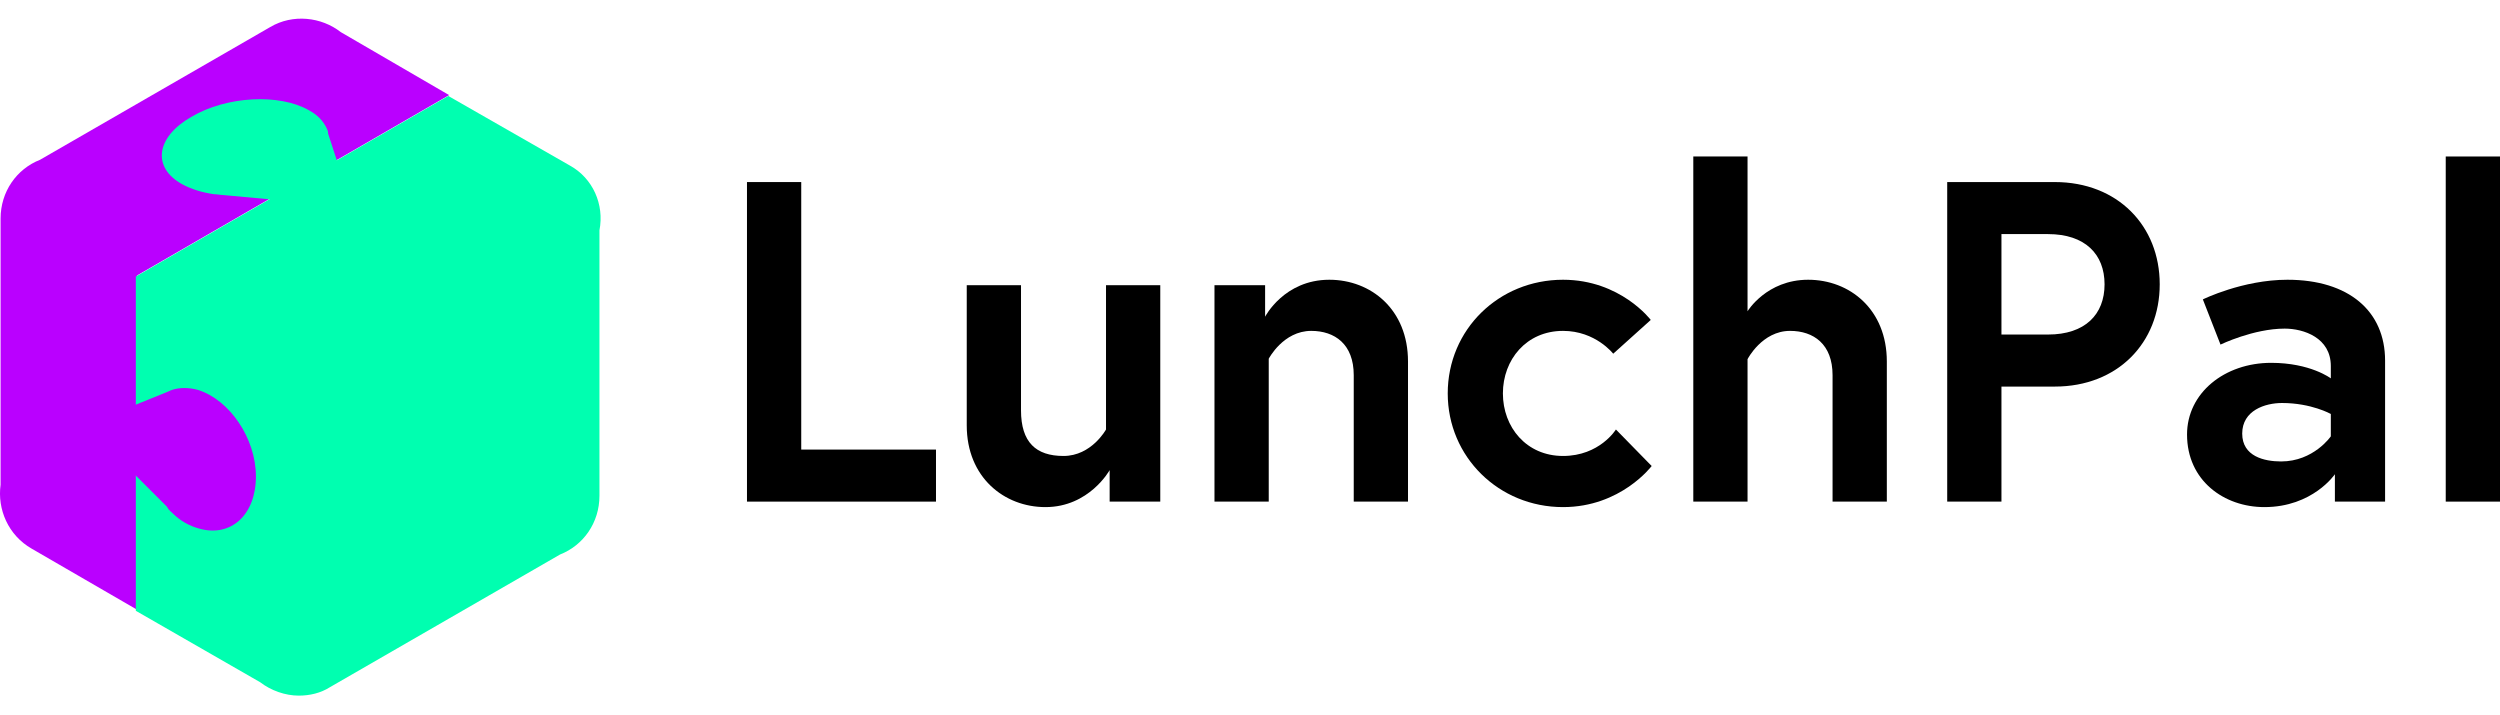
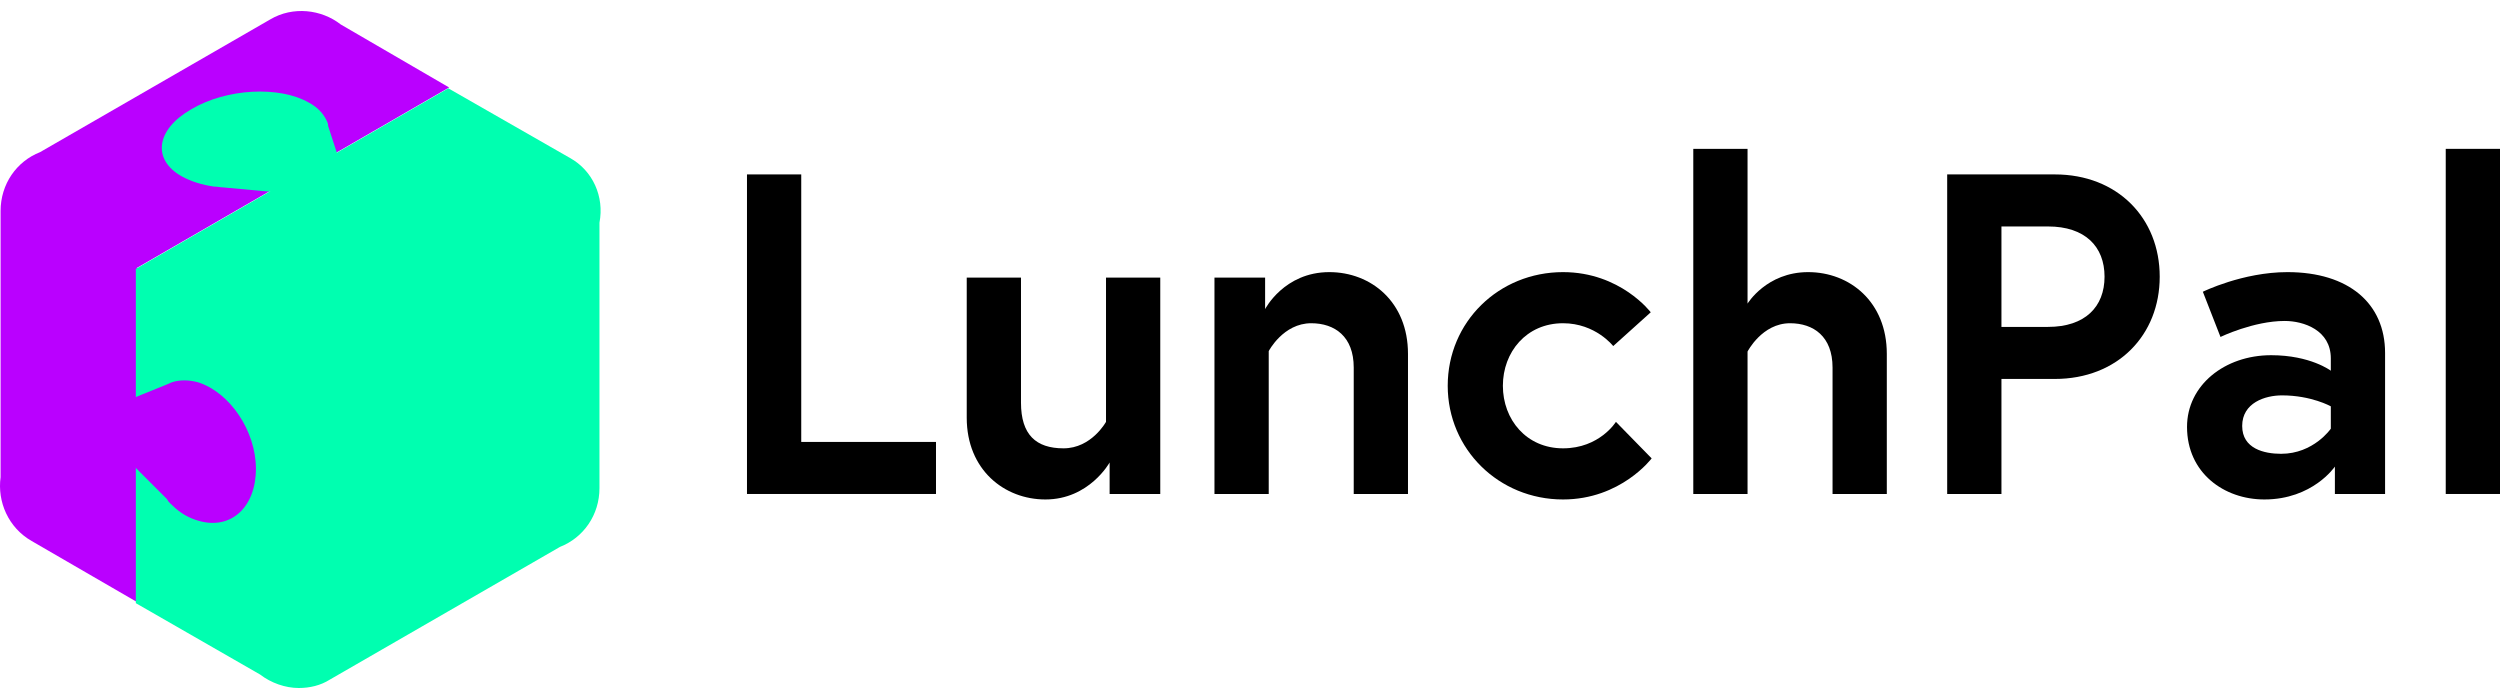
- <svg xmlns="http://www.w3.org/2000/svg" width="119" height="34" viewBox="0 0 119 34" fill="none">
-   <path d="M35.556 23.877H44.553V21.4H38.139V8.666H35.556V23.877Z" fill="black" />
-   <path d="M49.762 24.138C51.85 24.138 52.819 22.378 52.819 22.378V23.877H55.229V13.577H52.646V20.444C52.646 20.444 51.958 21.704 50.623 21.704C49.31 21.704 48.6 21.052 48.6 19.531V13.577H46.017V20.248C46.017 22.726 47.803 24.138 49.762 24.138Z" fill="black" />
-   <path d="M63.276 13.316C61.123 13.316 60.219 15.076 60.219 15.076V13.577H57.809V23.877H60.392V17.076C60.392 17.076 61.08 15.75 62.415 15.75C63.534 15.75 64.438 16.38 64.438 17.858V23.877H67.021V17.206C67.021 14.729 65.256 13.316 63.276 13.316Z" fill="black" />
-   <path d="M74.4 21.704C72.657 21.704 71.538 20.335 71.538 18.727C71.538 17.119 72.657 15.75 74.4 15.75C75.95 15.75 76.789 16.837 76.789 16.837L78.576 15.229C78.576 15.229 77.134 13.316 74.4 13.316C71.344 13.316 68.912 15.685 68.912 18.727C68.912 21.748 71.344 24.138 74.4 24.138C77.155 24.138 78.619 22.182 78.619 22.182L76.918 20.444C76.918 20.444 76.144 21.704 74.4 21.704Z" fill="black" />
-   <path d="M86.068 13.316C84.087 13.316 83.183 14.816 83.183 14.816V7.449H80.601V23.877H83.183V17.097C83.183 17.097 83.872 15.75 85.207 15.75C86.326 15.75 87.23 16.38 87.23 17.858V23.877H89.813V17.206C89.813 14.729 88.048 13.316 86.068 13.316Z" fill="black" />
-   <path d="M97.486 15.924H95.269V11.143H97.486C99.251 11.143 100.177 12.1 100.177 13.534C100.177 14.968 99.251 15.924 97.486 15.924ZM92.687 23.877H95.269V18.401H97.809C100.801 18.401 102.803 16.315 102.803 13.534C102.803 10.752 100.801 8.666 97.809 8.666H92.687V23.877Z" fill="black" />
-   <path d="M108.58 21.965C107.783 21.965 106.729 21.726 106.729 20.639C106.729 19.531 107.826 19.183 108.623 19.183C110.022 19.183 110.947 19.705 110.947 19.705V20.77C110.947 20.77 110.129 21.965 108.58 21.965ZM108.881 13.316C106.75 13.316 104.856 14.251 104.856 14.251L105.696 16.402C105.696 16.402 107.267 15.642 108.752 15.642C109.656 15.642 110.947 16.076 110.947 17.423V18.01C110.947 18.01 109.979 17.271 108.106 17.271C105.889 17.271 104.103 18.706 104.103 20.683C104.103 22.878 105.868 24.138 107.783 24.138C110.086 24.138 111.141 22.573 111.141 22.573V23.877H113.53V17.163C113.53 14.816 111.808 13.316 108.881 13.316Z" fill="black" />
-   <path d="M116.417 23.877H119V7.449H116.417V23.877Z" fill="black" />
-   <path d="M6.505 13.122L21.378 4.527L16.22 1.528C15.301 0.809 13.941 0.649 12.862 1.288L1.907 7.605C0.788 8.045 0.028 9.124 0.028 10.404V23.077C-0.132 24.237 0.388 25.476 1.508 26.116L6.545 29.034V13.122H6.505Z" fill="#BA00FF" />
-   <path d="M27.135 7.885L21.337 4.567L6.465 13.162V29.074L12.382 32.473C12.902 32.873 13.582 33.112 14.221 33.112C14.741 33.112 15.261 32.992 15.7 32.713L26.655 26.396C27.774 25.956 28.534 24.877 28.534 23.597V10.964C28.774 9.724 28.214 8.485 27.135 7.885Z" fill="#00FFB0" />
-   <path d="M15.54 6.086C15.381 5.766 15.141 5.486 14.701 5.246C13.302 4.447 10.783 4.567 9.104 5.566C7.425 6.526 7.225 7.965 8.664 8.765C9.104 9.004 9.623 9.164 10.183 9.244C10.343 9.244 10.503 9.284 10.623 9.284L13.661 9.564L14.821 8.885L15.021 8.765L16.18 8.085L15.62 6.366C15.62 6.246 15.581 6.166 15.54 6.086Z" fill="#00FFB0" />
-   <path d="M8.224 24.437C8.584 24.797 9.024 25.036 9.464 25.156C10.983 25.596 12.182 24.517 12.182 22.678C12.182 20.878 10.943 19.039 9.424 18.56C8.984 18.44 8.544 18.44 8.184 18.56C8.104 18.6 7.984 18.64 7.904 18.68L6.025 19.439V20.719V20.919V22.198L7.944 24.117C8.024 24.277 8.144 24.357 8.224 24.437Z" fill="#BA00FF" />
+ <svg xmlns="http://www.w3.org/2000/svg" width="159" height="44" viewBox="0 0 159 44" fill="none">
+   <path d="M47.508 31.417H59.529V28.107H50.959V11.093H47.508V31.417Z" fill="black" />
+   <path d="M66.488 31.766C69.278 31.766 70.572 29.414 70.572 29.414V31.417H73.793V17.655H70.342V26.83C70.342 26.83 69.422 28.514 67.639 28.514C65.885 28.514 64.935 27.643 64.935 25.61V17.655H61.484V26.569C61.484 29.878 63.871 31.766 66.488 31.766Z" fill="black" />
+   <path d="M84.544 17.307C81.669 17.307 80.461 19.659 80.461 19.659V17.655H77.24V31.417H80.691V22.33C80.691 22.33 81.611 20.558 83.394 20.558C84.889 20.558 86.097 21.401 86.097 23.375V31.417H89.548V22.504C89.548 19.194 87.19 17.307 84.544 17.307Z" fill="black" />
+   <path d="M99.408 28.514C97.079 28.514 95.583 26.685 95.583 24.536C95.583 22.388 97.079 20.558 99.408 20.558C101.479 20.558 102.6 22.01 102.6 22.01L104.987 19.862C104.987 19.862 103.061 17.307 99.408 17.307C95.325 17.307 92.075 20.471 92.075 24.536C92.075 28.572 95.325 31.766 99.408 31.766C103.089 31.766 105.045 29.153 105.045 29.153L102.773 26.83C102.773 26.83 101.738 28.514 99.408 28.514Z" fill="black" />
+   <path d="M114.997 17.307C112.352 17.307 111.144 19.31 111.144 19.31V9.467H107.693V31.417H111.144V22.359C111.144 22.359 112.064 20.558 113.847 20.558C115.342 20.558 116.55 21.401 116.55 23.375V31.417H120.001V22.504C120.001 19.194 117.643 17.307 114.997 17.307Z" fill="black" />
+   <path d="M130.254 20.791H127.292V14.403H130.254C132.613 14.403 133.849 15.681 133.849 17.597C133.849 19.513 132.613 20.791 130.254 20.791ZM123.841 31.417H127.292V24.101H130.686C134.683 24.101 137.358 21.313 137.358 17.597C137.358 13.881 134.683 11.093 130.686 11.093H123.841V31.417Z" fill="black" />
+   <path d="M145.077 28.862C144.013 28.862 142.603 28.543 142.603 27.091C142.603 25.61 144.07 25.146 145.134 25.146C147.003 25.146 148.24 25.843 148.24 25.843V27.265C148.24 27.265 147.147 28.862 145.077 28.862ZM145.479 17.307C142.632 17.307 140.101 18.555 140.101 18.555L141.223 21.43C141.223 21.43 143.322 20.413 145.307 20.413C146.515 20.413 148.24 20.994 148.24 22.794V23.578C148.24 23.578 146.946 22.591 144.444 22.591C141.482 22.591 139.095 24.507 139.095 27.149C139.095 30.082 141.453 31.766 144.013 31.766C147.09 31.766 148.499 29.675 148.499 29.675V31.417H151.691V22.446C151.691 19.31 149.39 17.307 145.479 17.307Z" fill="black" />
+   <path d="M155.549 31.417H159V9.467H155.549V31.417Z" fill="black" />
+   <path d="M8.692 17.047L28.563 5.563L21.672 1.556C20.444 0.595 18.628 0.381 17.185 1.236L2.549 9.676C1.053 10.263 0.038 11.706 0.038 13.415V30.349C-0.176 31.898 0.519 33.554 2.014 34.408L8.745 38.308V17.047H8.692Z" fill="#BA00FF" />
+   <path d="M36.256 10.05L28.51 5.616L8.639 17.101V38.361L16.545 42.902C17.239 43.436 18.147 43.757 19.002 43.757C19.696 43.757 20.391 43.596 20.978 43.223L35.615 34.782C37.111 34.195 38.126 32.753 38.126 31.043V14.163C38.446 12.507 37.698 10.851 36.256 10.05Z" fill="#00FFB0" />
+   <path d="M20.764 7.646C20.55 7.218 20.23 6.845 19.642 6.524C17.773 5.456 14.407 5.616 12.164 6.951C9.92 8.233 9.653 10.156 11.576 11.225C12.164 11.545 12.858 11.759 13.606 11.866C13.82 11.866 14.033 11.919 14.194 11.919L18.253 12.293L19.803 11.385L20.07 11.225L21.619 10.317L20.871 8.02C20.871 7.859 20.817 7.753 20.764 7.646Z" fill="#00FFB0" />
+   <path d="M10.989 32.165C11.47 32.646 12.057 32.966 12.645 33.126C14.675 33.714 16.277 32.272 16.277 29.814C16.277 27.411 14.621 24.953 12.591 24.312C12.004 24.152 11.416 24.152 10.935 24.312C10.829 24.366 10.668 24.419 10.561 24.473L8.051 25.488V27.197V27.464V29.174L10.615 31.738C10.722 31.951 10.882 32.058 10.989 32.165Z" fill="#BA00FF" />
</svg>
